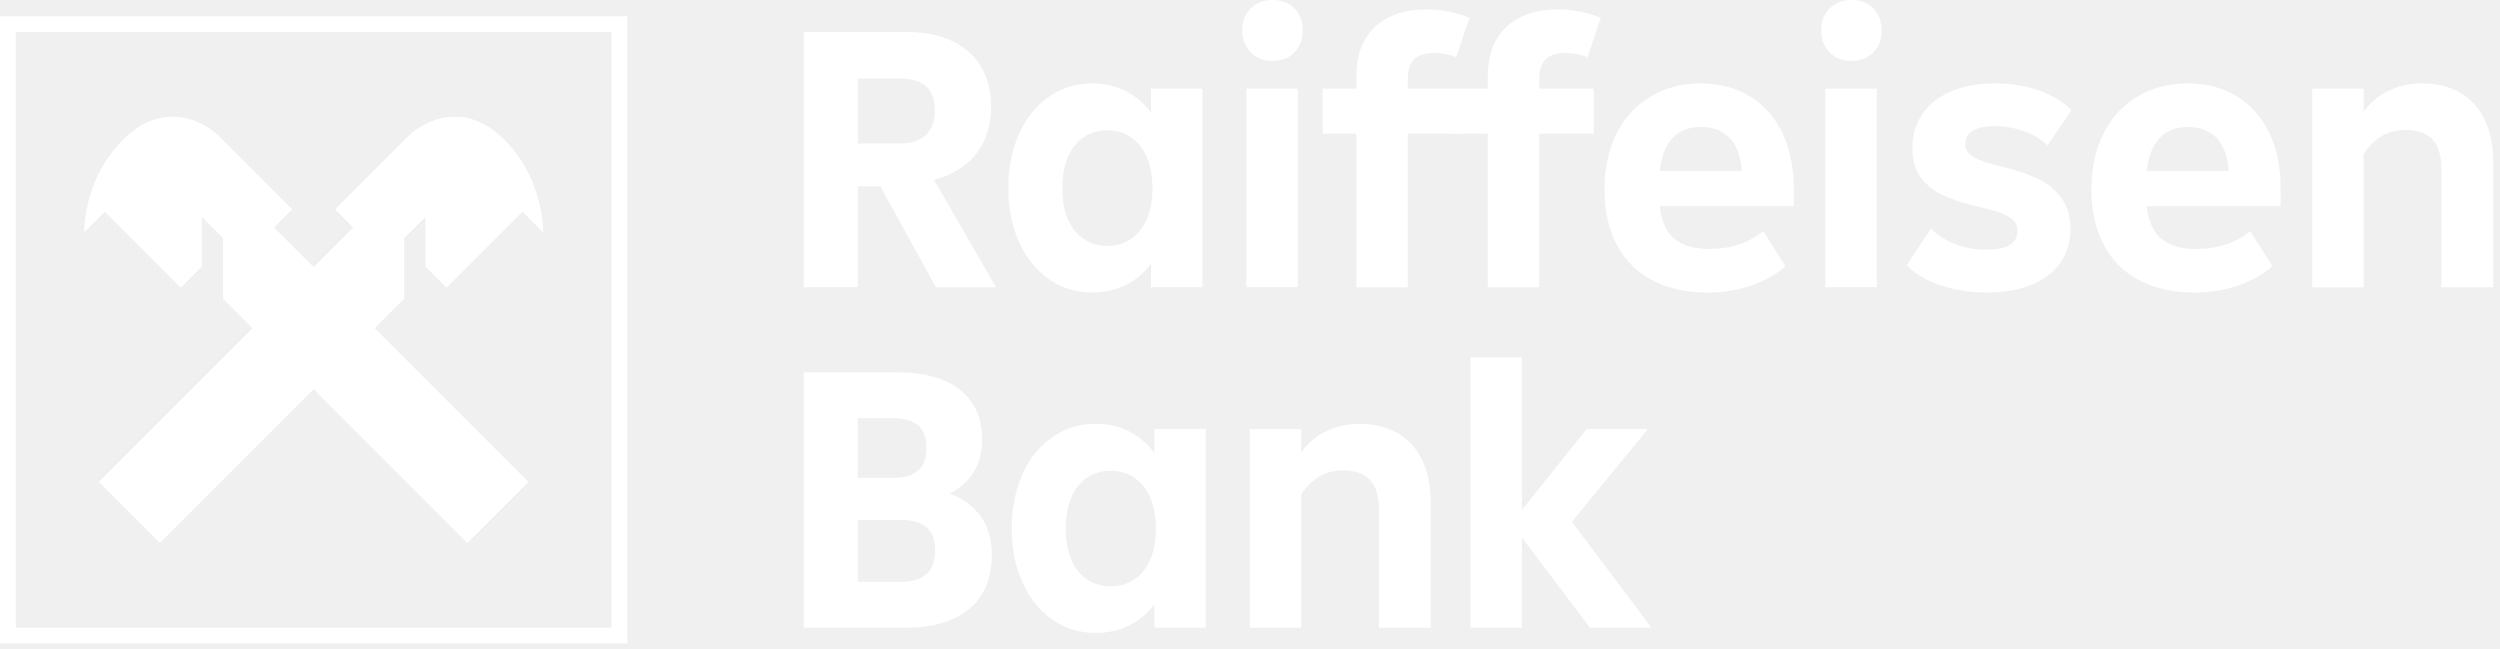
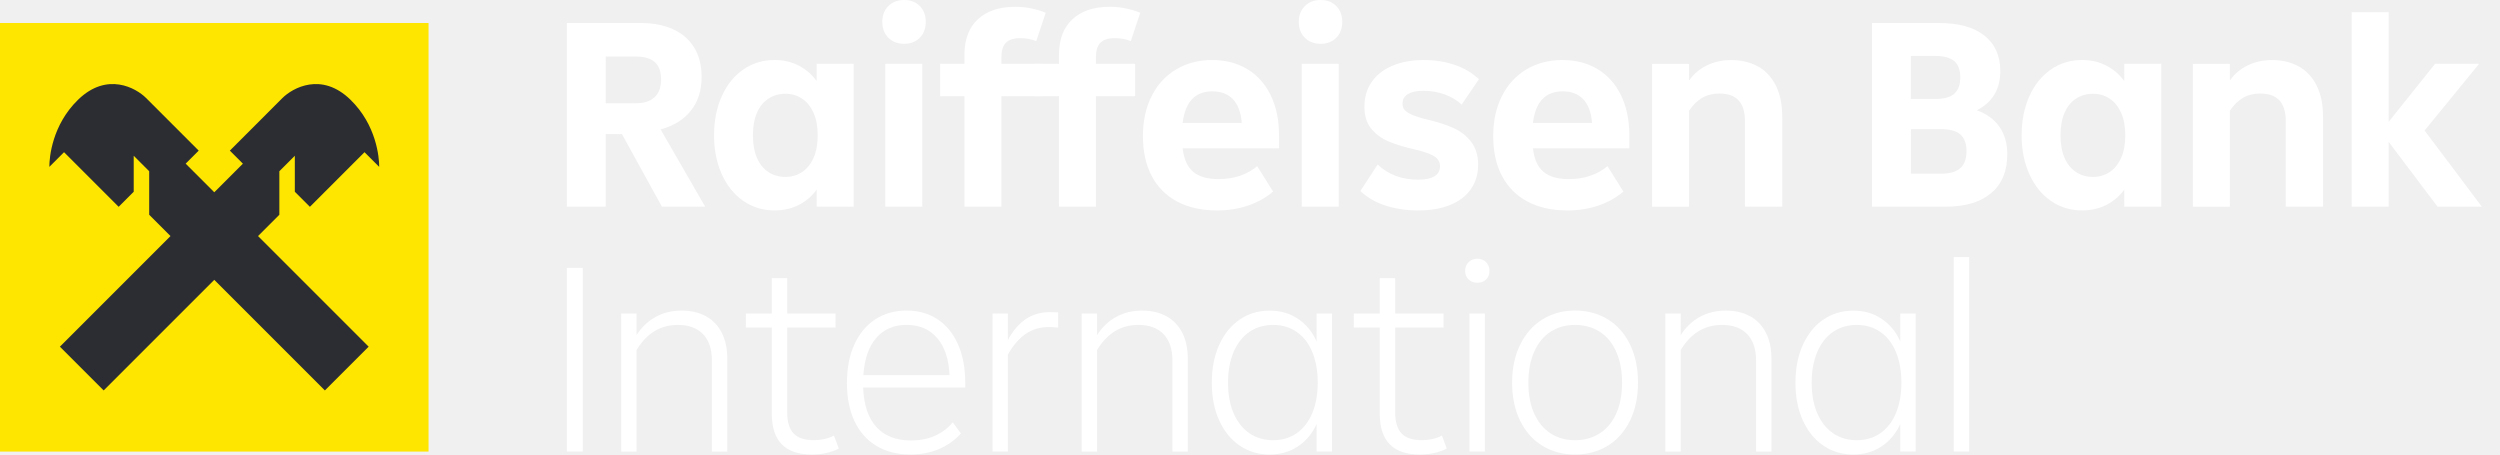
- <svg xmlns="http://www.w3.org/2000/svg" width="158" height="41" viewBox="0 0 158 41" fill="none">
-   <path d="M59.148 18.153L55.635 11.772H54.212V18.153H50.797V2.021H57.276C58.383 2.021 59.34 2.207 60.147 2.579C60.954 2.952 61.57 3.493 61.996 4.206C62.423 4.918 62.638 5.772 62.638 6.768C62.638 7.939 62.326 8.918 61.702 9.711C61.077 10.504 60.187 11.056 59.033 11.371L62.95 18.156H59.154L59.148 18.153ZM54.212 4.961V9.067H56.869C57.582 9.067 58.126 8.889 58.507 8.534C58.887 8.179 59.076 7.661 59.076 6.98C59.076 6.298 58.887 5.754 58.507 5.437C58.126 5.119 57.573 4.961 56.846 4.961H54.212Z" fill="white" />
-   <path d="M72.744 5.603H75.993V18.153H72.744V16.659C72.331 17.229 71.81 17.675 71.178 17.999C70.545 18.322 69.832 18.485 69.042 18.485C68.014 18.485 67.095 18.205 66.291 17.644C65.484 17.083 64.856 16.298 64.404 15.293C63.952 14.289 63.728 13.155 63.728 11.889C63.728 10.624 63.955 9.465 64.404 8.46C64.854 7.455 65.484 6.673 66.291 6.112C67.098 5.551 68.014 5.271 69.042 5.271C69.832 5.271 70.545 5.437 71.178 5.769C71.81 6.101 72.331 6.553 72.744 7.123V5.603ZM71.461 15.116C71.888 14.832 72.225 14.415 72.469 13.871C72.715 13.324 72.835 12.665 72.835 11.889C72.835 11.114 72.712 10.455 72.469 9.908C72.223 9.364 71.888 8.946 71.461 8.663C71.035 8.38 70.545 8.236 69.99 8.236C69.434 8.236 68.942 8.38 68.507 8.663C68.072 8.946 67.737 9.364 67.499 9.908C67.261 10.455 67.144 11.114 67.144 11.889C67.144 12.665 67.261 13.324 67.499 13.871C67.737 14.415 68.072 14.832 68.507 15.116C68.942 15.402 69.437 15.543 69.99 15.543C70.542 15.543 71.035 15.399 71.461 15.116Z" fill="white" />
-   <path d="M79.044 3.312C78.689 2.957 78.512 2.494 78.512 1.924C78.512 1.354 78.689 0.89 79.044 0.535C79.399 0.18 79.863 0 80.433 0C81.002 0 81.46 0.177 81.81 0.535C82.156 0.89 82.331 1.354 82.331 1.924C82.331 2.494 82.156 2.957 81.81 3.312C81.46 3.667 81.002 3.848 80.433 3.848C79.863 3.848 79.399 3.67 79.044 3.312ZM82.022 18.153H78.772V5.603H82.022V18.153Z" fill="white" />
-   <path d="M88.973 5.603H92.414V8.451H88.973V18.156H85.724V8.451H83.588V5.603H85.724V4.844C85.724 3.467 86.119 2.416 86.909 1.689C87.699 0.962 88.784 0.598 90.158 0.598C90.665 0.598 91.146 0.644 91.607 0.741C92.065 0.836 92.486 0.965 92.864 1.122L92.033 3.613C91.607 3.438 91.14 3.352 90.633 3.352C90.046 3.352 89.626 3.487 89.365 3.756C89.105 4.025 88.973 4.437 88.973 4.99V5.605V5.603Z" fill="white" />
-   <path d="M97.279 5.603H100.72V8.451H97.279V18.156H94.029V8.451H91.894V5.603H94.029V4.844C94.029 3.467 94.424 2.416 95.215 1.689C96.005 0.962 97.09 0.598 98.464 0.598C98.971 0.598 99.451 0.644 99.912 0.741C100.371 0.836 100.791 0.965 101.169 1.122L100.339 3.613C99.912 3.438 99.446 3.352 98.939 3.352C98.352 3.352 97.931 3.487 97.671 3.756C97.41 4.025 97.279 4.437 97.279 4.99V5.605V5.603Z" fill="white" />
-   <path d="M113.364 13.029H104.893C105.005 13.979 105.311 14.666 105.818 15.093C106.325 15.52 107.066 15.734 108.048 15.734C108.727 15.734 109.356 15.637 109.935 15.44C110.513 15.242 111.014 14.961 111.441 14.598L112.84 16.828C112.208 17.366 111.472 17.778 110.633 18.062C109.794 18.345 108.893 18.488 107.928 18.488C106.568 18.488 105.397 18.228 104.415 17.707C103.433 17.186 102.686 16.433 102.173 15.454C101.658 14.472 101.403 13.309 101.403 11.967C101.403 10.624 101.655 9.468 102.162 8.454C102.669 7.441 103.384 6.659 104.309 6.104C105.234 5.551 106.29 5.273 107.475 5.273C108.661 5.273 109.697 5.543 110.585 6.081C111.469 6.619 112.153 7.386 112.637 8.382C113.118 9.379 113.362 10.55 113.362 11.895V13.035L113.364 13.029ZM104.893 10.799H110.089C110.009 9.865 109.749 9.17 109.308 8.712C108.864 8.254 108.263 8.025 107.504 8.025C105.987 8.025 105.116 8.949 104.893 10.802V10.799Z" fill="white" />
-   <path d="M115.632 3.312C115.277 2.957 115.1 2.494 115.1 1.924C115.1 1.354 115.277 0.89 115.632 0.535C115.987 0.18 116.451 0 117.021 0C117.59 0 118.048 0.177 118.398 0.535C118.744 0.89 118.919 1.354 118.919 1.924C118.919 2.494 118.744 2.957 118.398 3.312C118.048 3.667 117.59 3.848 117.021 3.848C116.451 3.848 115.987 3.67 115.632 3.312ZM118.609 18.153H115.36V5.603H118.609V18.153Z" fill="white" />
-   <path d="M122.761 18.07C121.873 17.793 121.123 17.363 120.508 16.776L122.025 14.452C122.958 15.336 124.144 15.78 125.584 15.78C126.216 15.78 126.694 15.683 127.018 15.482C127.341 15.285 127.505 14.987 127.505 14.592C127.505 14.26 127.359 13.988 127.067 13.773C126.775 13.559 126.239 13.358 125.466 13.169C124.47 12.949 123.651 12.703 123.01 12.433C122.369 12.164 121.85 11.784 121.455 11.294C121.06 10.805 120.863 10.163 120.863 9.373C120.863 8.534 121.078 7.807 121.504 7.192C121.931 6.576 122.54 6.101 123.331 5.769C124.121 5.437 125.04 5.271 126.082 5.271C127.061 5.271 127.968 5.414 128.799 5.697C129.629 5.981 130.336 6.401 130.923 6.954L129.406 9.184C128.979 8.789 128.472 8.488 127.888 8.282C127.304 8.076 126.694 7.973 126.062 7.973C125.429 7.973 125.003 8.068 124.685 8.259C124.367 8.448 124.209 8.735 124.209 9.113C124.209 9.333 124.275 9.519 124.41 9.671C124.544 9.822 124.776 9.966 125.111 10.109C125.446 10.252 125.919 10.392 126.534 10.535C127.387 10.742 128.123 10.988 128.741 11.271C129.36 11.555 129.864 11.958 130.259 12.482C130.654 13.003 130.851 13.667 130.851 14.475C130.851 15.282 130.645 15.986 130.233 16.587C129.821 17.189 129.22 17.655 128.429 17.987C127.639 18.32 126.689 18.485 125.581 18.485C124.585 18.485 123.643 18.348 122.758 18.07H122.761Z" fill="white" />
-   <path d="M144.138 13.029H135.667C135.778 13.979 136.085 14.666 136.591 15.093C137.098 15.52 137.84 15.734 138.821 15.734C139.5 15.734 140.13 15.637 140.708 15.44C141.286 15.242 141.787 14.961 142.214 14.598L143.614 16.828C142.981 17.366 142.245 17.778 141.407 18.062C140.568 18.345 139.666 18.488 138.701 18.488C137.341 18.488 136.17 18.228 135.188 17.707C134.207 17.186 133.459 16.433 132.947 15.454C132.432 14.472 132.177 13.309 132.177 11.967C132.177 10.624 132.429 9.468 132.935 8.454C133.442 7.441 134.158 6.659 135.083 6.104C136.007 5.551 137.064 5.273 138.249 5.273C139.434 5.273 140.47 5.543 141.358 6.081C142.243 6.619 142.927 7.386 143.411 8.382C143.892 9.379 144.135 10.55 144.135 11.895V13.035L144.138 13.029ZM135.667 10.799H140.863C140.783 9.865 140.522 9.17 140.081 8.712C139.637 8.254 139.036 8.025 138.278 8.025C136.76 8.025 135.89 8.949 135.667 10.802V10.799Z" fill="white" />
-   <path d="M155.469 5.852C156.141 6.238 156.66 6.805 157.023 7.549C157.387 8.294 157.57 9.187 157.57 10.232V18.156H154.295V10.636C154.295 9.828 154.109 9.224 153.737 8.82C153.364 8.417 152.8 8.216 152.039 8.216C151.469 8.216 150.968 8.342 150.533 8.597C150.098 8.852 149.714 9.23 149.382 9.737V18.159H146.133V5.603H149.382V7.074C149.777 6.504 150.295 6.061 150.937 5.746C151.578 5.431 152.294 5.271 153.084 5.271C154 5.271 154.796 5.465 155.469 5.852Z" fill="white" />
-   <path d="M61.996 32.657C62.455 33.312 62.684 34.117 62.684 35.064C62.684 36.536 62.211 37.672 61.272 38.468C60.33 39.267 58.999 39.668 57.276 39.668H50.797V23.533H56.706C58.415 23.533 59.735 23.899 60.668 24.635C61.601 25.371 62.068 26.41 62.068 27.756C62.068 29.353 61.381 30.501 60.004 31.197C60.874 31.515 61.538 32.001 61.996 32.657ZM54.212 26.427V30.2H56.443C57.17 30.2 57.705 30.043 58.043 29.725C58.383 29.41 58.552 28.944 58.552 28.325C58.552 27.647 58.369 27.16 58.006 26.865C57.642 26.573 57.095 26.427 56.368 26.427H54.209H54.212ZM56.869 36.771C57.613 36.771 58.169 36.613 58.541 36.295C58.913 35.98 59.099 35.474 59.099 34.778C59.099 34.128 58.922 33.647 58.567 33.33C58.212 33.015 57.622 32.854 56.8 32.854H54.215V36.771H56.872H56.869Z" fill="white" />
-   <path d="M72.959 27.117H76.208V39.668H72.959V38.173C72.546 38.743 72.025 39.19 71.392 39.513C70.76 39.837 70.047 40 69.257 40C68.229 40 67.31 39.719 66.506 39.158C65.698 38.597 65.071 37.813 64.619 36.808C64.167 35.803 63.943 34.669 63.943 33.404C63.943 32.139 64.169 30.979 64.619 29.974C65.069 28.969 65.698 28.188 66.506 27.627C67.313 27.066 68.229 26.785 69.257 26.785C70.047 26.785 70.76 26.951 71.392 27.283C72.025 27.615 72.546 28.068 72.959 28.637V27.117ZM71.676 36.63C72.103 36.347 72.44 35.929 72.684 35.385C72.93 34.838 73.05 34.18 73.05 33.404C73.05 32.628 72.927 31.97 72.684 31.423C72.438 30.879 72.103 30.461 71.676 30.177C71.249 29.894 70.76 29.751 70.204 29.751C69.649 29.751 69.157 29.894 68.722 30.177C68.286 30.461 67.951 30.879 67.714 31.423C67.476 31.97 67.359 32.628 67.359 33.404C67.359 34.18 67.476 34.838 67.714 35.385C67.951 35.929 68.286 36.347 68.722 36.63C69.157 36.917 69.652 37.057 70.204 37.057C70.757 37.057 71.249 36.914 71.676 36.63Z" fill="white" />
-   <path d="M88.32 27.366C88.993 27.753 89.511 28.32 89.875 29.064C90.238 29.808 90.421 30.701 90.421 31.746V39.671H87.146V32.15C87.146 31.343 86.96 30.739 86.588 30.335C86.216 29.931 85.652 29.731 84.891 29.731C84.321 29.731 83.82 29.857 83.385 30.112C82.949 30.366 82.566 30.744 82.234 31.251V39.674H78.984V27.123H82.234V28.594C82.629 28.025 83.147 27.581 83.788 27.266C84.43 26.951 85.145 26.791 85.935 26.791C86.852 26.791 87.647 26.985 88.32 27.372V27.366Z" fill="white" />
-   <path d="M99.343 32.977L104.373 39.668H100.482L96.188 33.974V39.668H92.939V22.585H96.188V32.219L100.27 27.117H104.138L99.346 32.977H99.343Z" fill="white" />
-   <mask id="path-15-outside-1_358_2165" maskUnits="userSpaceOnUse" x="0" y="1.018" width="40" height="40" fill="black">
-     <rect fill="white" y="1.018" width="40" height="40" />
-     <path d="M38.647 39.668H1V2.018H38.647V39.668ZM13.834 8.611C12.955 7.732 10.404 6.282 7.854 8.766C5.578 10.985 5.334 13.819 5.334 14.643L5.343 14.652L6.625 13.37L11.423 18.168L12.746 16.846V13.684L14.105 15.045V18.866L15.979 20.739L6.262 30.455L10.106 34.3L19.823 24.584L29.539 34.3L33.385 30.455L23.668 20.739L25.54 18.866V15.045L26.9 13.684V16.846L28.223 18.168L33.02 13.37L34.304 14.652L34.312 14.643C34.312 13.819 34.068 10.985 31.793 8.766C29.245 6.282 26.695 7.735 25.812 8.611L21.191 13.232L22.337 14.378L19.823 16.891L17.31 14.378L18.454 13.232L13.834 8.611Z" />
-   </mask>
-   <path d="M38.647 39.668V40.668H39.647V39.668H38.647ZM1 39.668H0V40.668H1V39.668ZM1 2.018V1.018H0V2.018H1ZM38.647 2.018H39.647V1.018H38.647V2.018ZM13.834 8.611L14.541 7.904L14.541 7.904L13.834 8.611ZM7.854 8.766L7.156 8.05L7.155 8.05L7.854 8.766ZM5.334 14.643L4.334 14.643L4.334 15.057L4.627 15.35L5.334 14.643ZM5.343 14.652L4.636 15.359L5.343 16.066L6.05 15.359L5.343 14.652ZM6.625 13.37L7.332 12.663L6.625 11.956L5.918 12.663L6.625 13.37ZM11.423 18.168L10.716 18.875L11.423 19.582L12.13 18.875L11.423 18.168ZM12.746 16.846L13.453 17.553L13.746 17.26V16.846H12.746ZM12.746 13.684L13.454 12.977L11.746 11.269V13.684H12.746ZM14.105 15.045H15.105V14.631L14.813 14.338L14.105 15.045ZM14.105 18.866H13.105V19.28L13.398 19.573L14.105 18.866ZM15.979 20.739L16.686 21.446L17.393 20.739L16.686 20.032L15.979 20.739ZM6.262 30.455L5.555 29.748L4.847 30.455L5.555 31.162L6.262 30.455ZM10.106 34.3L9.399 35.007L10.106 35.714L10.813 35.007L10.106 34.3ZM19.823 24.584L20.53 23.877L19.823 23.17L19.116 23.877L19.823 24.584ZM29.539 34.3L28.832 35.007L29.539 35.714L30.246 35.007L29.539 34.3ZM33.385 30.455L34.092 31.162L34.799 30.455L34.092 29.748L33.385 30.455ZM23.668 20.739L22.961 20.032L22.254 20.739L22.961 21.446L23.668 20.739ZM25.54 18.866L26.247 19.573L26.54 19.28V18.866H25.54ZM25.54 15.045L24.833 14.338L24.54 14.63V15.045H25.54ZM26.9 13.684H27.9V11.27L26.193 12.977L26.9 13.684ZM26.9 16.846H25.9V17.26L26.193 17.553L26.9 16.846ZM28.223 18.168L27.515 18.875L28.223 19.582L28.93 18.875L28.223 18.168ZM33.02 13.37L33.727 12.662L33.02 11.956L32.313 12.663L33.02 13.37ZM34.304 14.652L33.597 15.36L34.347 16.109L35.051 15.316L34.304 14.652ZM34.312 14.643L35.059 15.308L35.312 15.024L35.312 14.643L34.312 14.643ZM31.793 8.766L31.095 9.482L31.095 9.482L31.793 8.766ZM25.812 8.611L25.108 7.902L25.105 7.904L25.812 8.611ZM21.191 13.232L20.484 12.525L19.777 13.232L20.484 13.939L21.191 13.232ZM22.337 14.378L23.044 15.085L23.751 14.378L23.044 13.671L22.337 14.378ZM19.823 16.891L19.116 17.599L19.823 18.306L20.53 17.599L19.823 16.891ZM17.31 14.378L16.602 13.671L15.896 14.378L16.602 15.085L17.31 14.378ZM18.454 13.232L19.162 13.939L19.868 13.232L19.161 12.525L18.454 13.232ZM38.647 39.668V38.668H1V39.668V40.668H38.647V39.668ZM1 39.668H2V2.018H1H0V39.668H1ZM1 2.018V3.018H38.647V2.018V1.018H1V2.018ZM38.647 2.018H37.647V39.668H38.647H39.647V2.018H38.647ZM13.834 8.611L14.541 7.904C13.986 7.349 12.942 6.639 11.621 6.439C10.238 6.229 8.65 6.594 7.156 8.05L7.854 8.766L8.551 9.483C9.607 8.454 10.571 8.302 11.32 8.416C12.132 8.539 12.803 8.995 13.127 9.318L13.834 8.611ZM7.854 8.766L7.155 8.05C4.602 10.54 4.334 13.696 4.334 14.643L5.334 14.643L6.334 14.643C6.334 13.941 6.554 11.43 8.552 9.482L7.854 8.766ZM5.334 14.643L4.627 15.35L4.636 15.359L5.343 14.652L6.05 13.945L6.041 13.936L5.334 14.643ZM5.343 14.652L6.05 15.359L7.332 14.077L6.625 13.37L5.918 12.663L4.636 13.945L5.343 14.652ZM6.625 13.37L5.918 14.077L10.716 18.875L11.423 18.168L12.13 17.461L7.332 12.663L6.625 13.37ZM11.423 18.168L12.13 18.875L13.453 17.553L12.746 16.846L12.039 16.138L10.716 17.46L11.423 18.168ZM12.746 16.846H13.746V13.684H12.746H11.746V16.846H12.746ZM12.746 13.684L12.039 14.391L13.398 15.752L14.105 15.045L14.813 14.338L13.454 12.977L12.746 13.684ZM14.105 15.045H13.105V18.866H14.105H15.105V15.045H14.105ZM14.105 18.866L13.398 19.573L15.271 21.446L15.979 20.739L16.686 20.032L14.813 18.159L14.105 18.866ZM15.979 20.739L15.271 20.032L5.555 29.748L6.262 30.455L6.969 31.162L16.686 21.446L15.979 20.739ZM6.262 30.455L5.555 31.162L9.399 35.007L10.106 34.3L10.814 33.593L6.969 29.748L6.262 30.455ZM10.106 34.3L10.813 35.007L20.53 25.291L19.823 24.584L19.116 23.877L9.399 33.592L10.106 34.3ZM19.823 24.584L19.116 25.291L28.832 35.007L29.539 34.3L30.246 33.593L20.53 23.877L19.823 24.584ZM29.539 34.3L30.246 35.007L34.092 31.162L33.385 30.455L32.678 29.748L28.832 33.592L29.539 34.3ZM33.385 30.455L34.092 29.748L24.375 20.032L23.668 20.739L22.961 21.446L32.678 31.162L33.385 30.455ZM23.668 20.739L24.375 21.446L26.247 19.573L25.54 18.866L24.833 18.159L22.961 20.032L23.668 20.739ZM25.54 18.866H26.54V15.045H25.54H24.54V18.866H25.54ZM25.54 15.045L26.247 15.752L27.608 14.391L26.9 13.684L26.193 12.977L24.833 14.338L25.54 15.045ZM26.9 13.684H25.9V16.846H26.9H27.9V13.684H26.9ZM26.9 16.846L26.193 17.553L27.515 18.875L28.223 18.168L28.93 17.461L27.608 16.138L26.9 16.846ZM28.223 18.168L28.93 18.875L33.728 14.077L33.02 13.37L32.313 12.663L27.515 17.461L28.223 18.168ZM33.02 13.37L32.314 14.077L33.597 15.36L34.304 14.652L35.011 13.945L33.727 12.662L33.02 13.37ZM34.304 14.652L35.051 15.316L35.059 15.308L34.312 14.643L33.564 13.979L33.556 13.988L34.304 14.652ZM34.312 14.643L35.312 14.643C35.312 13.696 35.044 10.54 32.491 8.05L31.793 8.766L31.095 9.482C33.093 11.43 33.312 13.941 33.312 14.643L34.312 14.643ZM31.793 8.766L32.491 8.05C30.998 6.594 29.411 6.229 28.028 6.44C26.706 6.641 25.663 7.35 25.108 7.902L25.812 8.611L26.517 9.321C26.844 8.996 27.517 8.541 28.329 8.417C29.078 8.303 30.041 8.454 31.095 9.482L31.793 8.766ZM25.812 8.611L25.105 7.904L20.484 12.525L21.191 13.232L21.898 13.939L26.52 9.318L25.812 8.611ZM21.191 13.232L20.484 13.939L21.63 15.085L22.337 14.378L23.044 13.671L21.898 12.525L21.191 13.232ZM22.337 14.378L21.63 13.671L19.116 16.184L19.823 16.891L20.53 17.599L23.044 15.085L22.337 14.378ZM19.823 16.891L20.53 16.184L18.017 13.671L17.31 14.378L16.602 15.085L19.116 17.599L19.823 16.891ZM17.31 14.378L18.017 15.085L19.162 13.939L18.454 13.232L17.747 12.525L16.602 13.671L17.31 14.378ZM18.454 13.232L19.161 12.525L14.541 7.904L13.834 8.611L13.127 9.318L17.747 13.939L18.454 13.232Z" fill="white" mask="url(#path-15-outside-1_358_2165)" />
-   <path fill-rule="evenodd" clip-rule="evenodd" d="M28.223 18.168L33.021 13.37L34.303 14.652L34.312 14.644C34.312 13.819 34.069 10.985 31.793 8.766C29.245 6.281 26.694 7.735 25.812 8.611L21.191 13.232L22.337 14.377L19.823 16.891L17.309 14.377L18.454 13.232L13.834 8.611C12.955 7.733 10.404 6.281 7.853 8.766C5.577 10.985 5.334 13.819 5.334 14.644L5.343 14.652L6.625 13.37L11.423 18.168L12.746 16.845V13.684L14.106 15.044V18.866L15.978 20.739L6.262 30.455L10.106 34.3L19.823 24.583L29.54 34.3L33.384 30.455L23.668 20.739L25.54 18.866V15.044L26.9 13.684V16.845L28.223 18.168Z" fill="white" />
+ <svg xmlns="http://www.w3.org/2000/svg" width="220" height="40" viewBox="0 0 220 40" fill="none">
+   <path d="M58.248 18.188L54.729 11.795H53.304V18.188H49.883V2.025H56.373C57.483 2.025 58.44 2.211 59.249 2.584C60.058 2.957 60.674 3.499 61.102 4.213C61.529 4.927 61.744 5.781 61.744 6.779C61.744 7.952 61.431 8.933 60.806 9.727C60.181 10.522 59.289 11.075 58.133 11.391L62.057 18.188H58.254H58.248ZM53.304 4.973V9.085H55.965C56.679 9.085 57.224 8.907 57.606 8.552C57.987 8.196 58.176 7.677 58.176 6.995C58.176 6.312 57.987 5.767 57.606 5.449C57.224 5.13 56.671 4.973 55.943 4.973H53.304Z" fill="white" />
+   <path d="M71.867 5.612H75.122V18.185H71.867V16.688C71.454 17.258 70.932 17.706 70.298 18.03C69.664 18.354 68.95 18.517 68.159 18.517C67.129 18.517 66.208 18.236 65.403 17.674C64.594 17.112 63.966 16.326 63.513 15.32C63.06 14.313 62.836 13.178 62.836 11.91C62.836 10.642 63.062 9.481 63.513 8.474C63.963 7.468 64.594 6.685 65.403 6.123C66.211 5.561 67.129 5.28 68.159 5.28C68.95 5.28 69.664 5.446 70.298 5.779C70.932 6.111 71.454 6.564 71.867 7.135V5.612ZM70.582 15.142C71.009 14.858 71.347 14.439 71.591 13.894C71.838 13.347 71.958 12.687 71.958 11.91C71.958 11.133 71.835 10.473 71.591 9.925C71.345 9.38 71.009 8.962 70.582 8.678C70.154 8.394 69.664 8.251 69.108 8.251C68.551 8.251 68.058 8.394 67.622 8.678C67.186 8.962 66.851 9.38 66.613 9.925C66.375 10.473 66.257 11.133 66.257 11.91C66.257 12.687 66.375 13.347 66.613 13.894C66.851 14.439 67.186 14.858 67.622 15.142C68.058 15.429 68.554 15.569 69.108 15.569C69.661 15.569 70.154 15.426 70.582 15.142Z" fill="white" />
+   <path d="M78.176 3.318C77.82 2.962 77.643 2.498 77.643 1.927C77.643 1.356 77.82 0.892 78.176 0.536C78.532 0.181 78.996 0 79.567 0C80.138 0 80.596 0.178 80.946 0.536C81.293 0.892 81.468 1.356 81.468 1.927C81.468 2.498 81.293 2.962 80.946 3.318C80.596 3.674 80.138 3.854 79.567 3.854C78.996 3.854 78.532 3.677 78.176 3.318ZM81.159 18.185H77.904V5.612H81.159V18.185Z" fill="white" />
+   <path d="M88.125 5.612H91.572V8.466H88.125V18.188H84.87V8.466H82.731V5.612H84.87V4.852C84.87 3.473 85.265 2.42 86.057 1.692C86.849 0.964 87.935 0.599 89.312 0.599C89.82 0.599 90.301 0.645 90.763 0.743C91.222 0.837 91.644 0.966 92.022 1.124L91.19 3.619C90.763 3.444 90.295 3.358 89.788 3.358C89.2 3.358 88.779 3.493 88.518 3.763C88.257 4.032 88.125 4.445 88.125 4.999V5.615V5.612Z" fill="white" />
+   <path d="M96.444 5.612H99.891V8.466H96.444V18.188H93.189V8.466H91.05V5.612H93.189V4.852C93.189 3.473 93.585 2.42 94.376 1.692C95.167 0.964 96.255 0.599 97.631 0.599C98.139 0.599 98.621 0.645 99.082 0.743C99.541 0.837 99.962 0.966 100.341 1.124L99.51 3.619C99.082 3.444 98.615 3.358 98.107 3.358C97.519 3.358 97.097 3.493 96.837 3.763C96.576 4.032 96.444 4.445 96.444 4.999V5.615V5.612Z" fill="white" />
+   <path d="M112.559 13.051H104.073C104.185 14.003 104.491 14.692 104.999 15.119C105.506 15.546 106.25 15.761 107.233 15.761C107.913 15.761 108.544 15.664 109.123 15.466C109.702 15.268 110.204 14.987 110.631 14.623L112.034 16.857C111.4 17.396 110.663 17.809 109.823 18.093C108.982 18.377 108.079 18.52 107.113 18.52C105.75 18.52 104.577 18.259 103.594 17.737C102.61 17.215 101.861 16.461 101.348 15.48C100.832 14.497 100.577 13.332 100.577 11.987C100.577 10.642 100.83 9.484 101.337 8.469C101.845 7.453 102.561 6.671 103.488 6.114C104.414 5.561 105.472 5.282 106.66 5.282C107.847 5.282 108.885 5.552 109.774 6.091C110.66 6.63 111.345 7.399 111.83 8.397C112.312 9.395 112.555 10.568 112.555 11.916V13.057L112.559 13.051ZM104.073 10.817H109.278C109.197 9.882 108.936 9.186 108.495 8.727C108.05 8.268 107.448 8.038 106.688 8.038C105.168 8.038 104.296 8.965 104.073 10.82V10.817Z" fill="white" />
+   <path d="M114.826 3.318C114.47 2.962 114.293 2.498 114.293 1.927C114.293 1.356 114.47 0.892 114.826 0.536C115.182 0.181 115.646 0 116.217 0C116.788 0 117.246 0.178 117.596 0.536C117.944 0.892 118.118 1.356 118.118 1.927C118.118 2.498 117.944 2.962 117.596 3.318C117.246 3.674 116.788 3.854 116.217 3.854C115.646 3.854 115.182 3.677 114.826 3.318ZM117.809 18.185H114.554V5.612H117.809V18.185Z" fill="white" />
+   <path d="M121.97 18.104C121.08 17.826 120.33 17.396 119.713 16.808L121.233 14.479C122.168 15.366 123.355 15.81 124.797 15.81C125.431 15.81 125.91 15.713 126.235 15.512C126.558 15.314 126.722 15.016 126.722 14.62C126.722 14.287 126.575 14.015 126.283 13.8C125.99 13.585 125.454 13.384 124.68 13.195C123.682 12.974 122.861 12.727 122.22 12.458C121.577 12.188 121.058 11.807 120.662 11.316C120.266 10.826 120.069 10.184 120.069 9.392C120.069 8.552 120.284 7.823 120.71 7.207C121.138 6.59 121.749 6.114 122.54 5.781C123.332 5.449 124.253 5.282 125.296 5.282C126.277 5.282 127.186 5.426 128.018 5.71C128.85 5.994 129.558 6.415 130.146 6.969L128.626 9.203C128.199 8.807 127.691 8.506 127.106 8.299C126.521 8.093 125.91 7.99 125.276 7.99C124.643 7.99 124.215 8.084 123.897 8.276C123.579 8.466 123.421 8.752 123.421 9.131C123.421 9.352 123.487 9.538 123.621 9.69C123.756 9.842 123.989 9.986 124.325 10.129C124.66 10.272 125.133 10.413 125.75 10.556C126.604 10.763 127.341 11.009 127.96 11.293C128.577 11.577 129.085 11.982 129.48 12.507C129.876 13.028 130.074 13.694 130.074 14.502C130.074 15.311 129.868 16.017 129.455 16.619C129.042 17.221 128.44 17.689 127.648 18.021C126.856 18.354 125.905 18.52 124.795 18.52C123.796 18.52 122.853 18.383 121.967 18.104H121.97Z" fill="white" />
+   <path d="M143.384 13.051H134.898C135.01 14.003 135.317 14.692 135.824 15.119C136.332 15.546 137.075 15.761 138.058 15.761C138.738 15.761 139.369 15.664 139.948 15.466C140.527 15.268 141.029 14.987 141.457 14.623L142.859 16.857C142.226 17.396 141.488 17.809 140.648 18.093C139.807 18.377 138.904 18.52 137.938 18.52C136.576 18.52 135.403 18.259 134.419 17.737C133.436 17.215 132.687 16.461 132.174 15.48C131.657 14.497 131.402 13.332 131.402 11.987C131.402 10.642 131.655 9.484 132.162 8.469C132.67 7.453 133.387 6.671 134.313 6.114C135.239 5.561 136.297 5.282 137.485 5.282C138.672 5.282 139.71 5.552 140.599 6.091C141.486 6.63 142.171 7.399 142.656 8.397C143.137 9.395 143.381 10.568 143.381 11.916V13.057L143.384 13.051ZM134.898 10.817H140.103C140.023 9.882 139.762 9.186 139.32 8.727C138.876 8.268 138.273 8.038 137.513 8.038C135.993 8.038 135.122 8.965 134.898 10.82V10.817Z" fill="white" />
+   <path d="M154.732 5.862C155.406 6.249 155.925 6.817 156.289 7.562C156.653 8.308 156.837 9.203 156.837 10.249V18.188H153.556V10.654C153.556 9.845 153.37 9.24 152.997 8.836C152.624 8.431 152.059 8.231 151.296 8.231C150.726 8.231 150.223 8.357 149.787 8.612C149.352 8.867 148.967 9.246 148.635 9.753V18.19H145.38V5.618H148.635V7.092C149.031 6.521 149.55 6.077 150.192 5.761C150.834 5.446 151.552 5.285 152.343 5.285C153.261 5.285 154.057 5.48 154.732 5.867V5.862Z" fill="white" />
+   <path d="M175.954 11.164C176.413 11.821 176.642 12.627 176.642 13.576C176.642 15.05 176.169 16.189 175.229 16.986C174.285 17.786 172.951 18.188 171.225 18.188H164.735V2.025H170.655C172.366 2.025 173.689 2.392 174.623 3.129C175.558 3.866 176.025 4.907 176.025 6.255C176.025 7.855 175.337 9.005 173.958 9.702C174.83 10.02 175.495 10.508 175.954 11.164ZM168.156 4.924V8.704H170.39C171.119 8.704 171.655 8.546 171.994 8.228C172.335 7.912 172.504 7.445 172.504 6.825C172.504 6.146 172.32 5.658 171.956 5.363C171.592 5.07 171.045 4.924 170.316 4.924H168.154H168.156ZM170.818 15.285C171.564 15.285 172.12 15.128 172.493 14.809C172.865 14.494 173.052 13.986 173.052 13.289C173.052 12.638 172.874 12.157 172.518 11.838C172.163 11.52 171.572 11.362 170.749 11.362H168.16V15.285H170.82H170.818Z" fill="white" />
+   <path d="M186.934 5.612H190.189V18.185H186.934V16.688C186.522 17.258 185.999 17.706 185.366 18.03C184.732 18.354 184.017 18.517 183.227 18.517C182.197 18.517 181.276 18.236 180.47 17.674C179.662 17.112 179.033 16.326 178.581 15.32C178.127 14.313 177.903 13.178 177.903 11.91C177.903 10.642 178.13 9.481 178.581 8.474C179.031 7.468 179.662 6.685 180.47 6.123C181.279 5.561 182.197 5.28 183.227 5.28C184.017 5.28 184.732 5.446 185.366 5.779C185.999 6.111 186.522 6.564 186.934 7.135V5.612ZM185.649 15.142C186.077 14.858 186.415 14.439 186.659 13.894C186.906 13.347 187.026 12.687 187.026 11.91C187.026 11.133 186.902 10.473 186.659 9.925C186.412 9.38 186.077 8.962 185.649 8.678C185.222 8.394 184.732 8.251 184.176 8.251C183.619 8.251 183.126 8.394 182.69 8.678C182.254 8.962 181.918 9.38 181.681 9.925C181.442 10.473 181.325 11.133 181.325 11.91C181.325 12.687 181.442 13.347 181.681 13.894C181.918 14.439 182.254 14.858 182.69 15.142C183.126 15.429 183.622 15.569 184.176 15.569C184.729 15.569 185.222 15.426 185.649 15.142Z" fill="white" />
+   <path d="M202.322 5.862C202.997 6.249 203.516 6.817 203.88 7.562C204.244 8.308 204.427 9.203 204.427 10.249V18.188H201.147V10.654C201.147 9.845 200.961 9.24 200.587 8.836C200.215 8.431 199.65 8.231 198.887 8.231C198.317 8.231 197.815 8.357 197.379 8.612C196.942 8.867 196.558 9.246 196.226 9.753V18.19H192.971V5.618H196.226V7.092C196.622 6.521 197.141 6.077 197.783 5.761C198.426 5.446 199.142 5.285 199.934 5.285C200.852 5.285 201.649 5.48 202.322 5.867V5.862Z" fill="white" />
+   <path d="M213.361 11.483L218.4 18.185H214.503L210.201 12.481V18.185H206.946V1.073H210.201V10.723L214.29 5.612H218.165L213.365 11.483H213.361Z" fill="white" />
+   <path d="M51.285 39.736H49.883V23.573H51.285V39.736Z" fill="white" />
+   <path d="M62.122 27.829C62.724 28.162 63.189 28.646 63.513 29.28C63.837 29.914 64.001 30.674 64.001 31.563V39.739H62.647V31.729C62.647 30.714 62.386 29.94 61.864 29.401C61.342 28.861 60.605 28.592 59.653 28.592C58.116 28.592 56.903 29.329 56.017 30.803V39.739H54.663V27.594H56.017V29.495C56.444 28.816 56.995 28.282 57.669 27.904C58.343 27.522 59.114 27.333 59.986 27.333C60.809 27.333 61.523 27.499 62.125 27.832L62.122 27.829Z" fill="white" />
+   <path d="M73.814 39.475C73.131 39.822 72.34 39.997 71.436 39.997C69.09 39.997 67.918 38.801 67.918 36.407V28.824H65.635V27.588H67.918V24.474H69.274V27.588H73.53V28.824H69.274V36.286C69.274 37.127 69.46 37.743 69.833 38.139C70.206 38.535 70.788 38.732 71.58 38.732C72.294 38.732 72.896 38.598 73.386 38.328L73.814 39.469V39.475Z" fill="white" />
+   <path d="M84.939 34.104H75.954C76.017 35.641 76.41 36.802 77.129 37.585C77.849 38.368 78.862 38.761 80.161 38.761C81.712 38.761 82.942 38.231 83.846 37.169L84.56 38.145C84.038 38.73 83.398 39.186 82.647 39.51C81.896 39.834 81.05 39.997 80.115 39.997C78.974 39.997 77.984 39.748 77.144 39.249C76.304 38.75 75.658 38.027 75.208 37.086C74.758 36.143 74.531 35.016 74.531 33.7C74.531 32.383 74.749 31.27 75.185 30.313C75.621 29.355 76.235 28.618 77.026 28.102C77.818 27.588 78.738 27.33 79.782 27.33C80.826 27.33 81.715 27.582 82.492 28.09C83.269 28.598 83.872 29.329 84.299 30.29C84.726 31.247 84.941 32.377 84.941 33.677V34.104H84.939ZM77.118 29.73C76.453 30.49 76.071 31.583 75.977 33.011H83.559C83.496 31.6 83.132 30.511 82.466 29.742C81.801 28.973 80.906 28.589 79.779 28.589C78.652 28.589 77.783 28.971 77.118 29.73Z" fill="white" />
+   <path d="M93.114 27.496V28.827C92.764 28.796 92.504 28.778 92.332 28.778C91.523 28.778 90.826 28.985 90.241 29.395C89.653 29.808 89.14 30.41 88.695 31.202V39.733H87.342V27.588H88.695V29.917C89.123 29.125 89.638 28.52 90.241 28.099C90.844 27.68 91.564 27.468 92.403 27.468C92.722 27.468 92.957 27.476 93.118 27.491L93.114 27.496Z" fill="white" />
+   <path d="M102.647 27.829C103.249 28.162 103.714 28.646 104.038 29.28C104.362 29.914 104.525 30.674 104.525 31.563V39.739H103.172V31.729C103.172 30.714 102.911 29.94 102.389 29.401C101.867 28.861 101.13 28.592 100.177 28.592C98.641 28.592 97.427 29.329 96.542 30.803V39.739H95.188V27.594H96.542V29.495C96.968 28.816 97.519 28.282 98.193 27.904C98.868 27.522 99.638 27.333 100.511 27.333C101.333 27.333 102.048 27.499 102.65 27.832L102.647 27.829Z" fill="white" />
+   <path d="M115.862 27.591H117.215V39.736H115.862V37.313C115.48 38.153 114.93 38.81 114.21 39.286C113.488 39.762 112.662 40 111.727 40C110.743 40 109.869 39.739 109.1 39.217C108.331 38.695 107.729 37.958 107.293 37.006C106.857 36.054 106.64 34.947 106.64 33.679C106.64 32.412 106.857 31.299 107.293 30.341C107.729 29.383 108.331 28.641 109.1 28.119C109.869 27.597 110.743 27.336 111.727 27.336C112.71 27.336 113.49 27.574 114.21 28.05C114.93 28.526 115.48 29.191 115.862 30.046V27.597V27.591ZM114.093 38.133C114.686 37.729 115.145 37.144 115.472 36.375C115.796 35.606 115.96 34.709 115.96 33.676C115.96 32.644 115.796 31.724 115.472 30.955C115.148 30.186 114.69 29.601 114.093 29.197C113.499 28.793 112.814 28.592 112.036 28.592C111.26 28.592 110.551 28.796 109.957 29.197C109.364 29.601 108.899 30.186 108.566 30.955C108.234 31.724 108.067 32.63 108.067 33.676C108.067 34.723 108.234 35.627 108.566 36.387C108.899 37.147 109.364 37.729 109.957 38.133C110.551 38.537 111.245 38.738 112.036 38.738C112.828 38.738 113.499 38.537 114.093 38.133Z" fill="white" />
+   <path d="M127.316 39.475C126.633 39.822 125.842 39.997 124.938 39.997C122.593 39.997 121.419 38.801 121.419 36.407V28.824H119.137V27.588H121.419V24.474H122.776V27.588H127.032V28.824H122.776V36.286C122.776 37.127 122.963 37.743 123.335 38.139C123.708 38.535 124.29 38.732 125.082 38.732C125.796 38.732 126.398 38.598 126.888 38.328L127.316 39.469V39.475Z" fill="white" />
+   <path d="M129.244 24.597C129.037 24.408 128.934 24.153 128.934 23.837C128.934 23.522 129.037 23.264 129.244 23.066C129.449 22.868 129.702 22.767 130.003 22.767C130.319 22.767 130.577 22.868 130.774 23.066C130.973 23.264 131.073 23.522 131.073 23.837C131.073 24.153 130.973 24.408 130.774 24.597C130.577 24.786 130.319 24.881 130.003 24.881C129.688 24.881 129.449 24.786 129.244 24.597ZM130.669 39.736H129.315V27.591H130.669V39.736Z" fill="white" />
+   <path d="M135.73 39.226C134.89 38.712 134.235 37.975 133.768 37.015C133.3 36.057 133.065 34.944 133.065 33.674C133.065 32.403 133.303 31.291 133.78 30.321C134.255 29.355 134.912 28.615 135.752 28.099C136.593 27.585 137.542 27.327 138.603 27.327C139.664 27.327 140.639 27.585 141.48 28.099C142.32 28.615 142.974 29.352 143.441 30.31C143.909 31.268 144.144 32.389 144.144 33.674C144.144 34.958 143.909 36.054 143.441 37.015C142.974 37.972 142.32 38.709 141.48 39.226C140.639 39.739 139.681 39.997 138.603 39.997C137.525 39.997 136.567 39.739 135.726 39.226H135.73ZM140.78 38.133C141.405 37.729 141.89 37.147 142.23 36.387C142.572 35.627 142.741 34.723 142.741 33.676C142.741 32.63 142.572 31.724 142.23 30.955C141.89 30.186 141.408 29.601 140.78 29.197C140.155 28.793 139.429 28.592 138.606 28.592C137.783 28.592 137.06 28.796 136.444 29.197C135.824 29.601 135.345 30.186 135.007 30.955C134.665 31.724 134.496 32.63 134.496 33.676C134.496 34.723 134.665 35.627 135.007 36.387C135.348 37.147 135.827 37.729 136.444 38.133C137.06 38.537 137.783 38.738 138.606 38.738C139.429 38.738 140.155 38.537 140.78 38.133Z" fill="white" />
+   <path d="M154.009 27.829C154.611 28.162 155.076 28.646 155.4 29.28C155.724 29.914 155.887 30.674 155.887 31.563V39.739H154.534V31.729C154.534 30.714 154.273 29.94 153.751 29.401C153.229 28.861 152.492 28.592 151.54 28.592C150.003 28.592 148.79 29.329 147.903 30.803V39.739H146.55V27.594H147.903V29.495C148.331 28.816 148.881 28.282 149.556 27.904C150.229 27.522 151.001 27.333 151.872 27.333C152.696 27.333 153.41 27.499 154.012 27.832L154.009 27.829Z" fill="white" />
+   <path d="M167.224 27.591H168.578V39.736H167.224V37.313C166.843 38.153 166.292 38.81 165.573 39.286C164.849 39.762 164.023 40 163.088 40C162.105 40 161.23 39.739 160.462 39.217C159.693 38.695 159.091 37.958 158.655 37.006C158.219 36.054 158.001 34.947 158.001 33.679C158.001 32.412 158.219 31.299 158.655 30.341C159.091 29.383 159.693 28.641 160.462 28.119C161.23 27.597 162.105 27.336 163.088 27.336C164.073 27.336 164.853 27.574 165.573 28.05C166.292 28.526 166.843 29.191 167.224 30.046V27.597V27.591ZM165.454 38.133C166.048 37.729 166.507 37.144 166.834 36.375C167.158 35.606 167.322 34.709 167.322 33.676C167.322 32.644 167.158 31.724 166.834 30.955C166.51 30.186 166.051 29.601 165.454 29.197C164.858 28.793 164.176 28.592 163.398 28.592C162.621 28.592 161.913 28.796 161.319 29.197C160.726 29.601 160.261 30.186 159.928 30.955C159.596 31.724 159.429 32.63 159.429 33.676C159.429 34.723 159.596 35.627 159.928 36.387C160.261 37.147 160.726 37.729 161.319 38.133C161.913 38.537 162.607 38.738 163.398 38.738C164.19 38.738 164.861 38.537 165.454 38.133Z" fill="white" />
+   <path d="M173.283 39.736H171.93V22.624H173.283V39.736Z" fill="white" />
+   <path d="M37.712 2.025H0V39.739H37.712V2.025Z" fill="#FEE600" />
+   <path fill-rule="evenodd" clip-rule="evenodd" d="M27.27 18.199L32.076 13.393L33.361 14.677L33.37 14.669C33.37 13.843 33.126 11.004 30.846 8.781C28.294 6.292 25.738 7.749 24.855 8.626L20.227 13.255L21.374 14.402L18.856 16.92L16.338 14.402L17.485 13.255L12.856 8.626C11.976 7.746 9.421 6.292 6.865 8.781C4.586 11.004 4.342 13.843 4.342 14.669L4.35 14.677L5.635 13.393L10.442 18.199L11.767 16.874V13.708L13.129 15.07V18.899L15.004 20.774L5.271 30.508L9.122 34.359L18.856 24.626L28.589 34.359L32.441 30.508L22.707 20.774L24.583 18.899V15.07L25.945 13.708V16.874L27.27 18.199Z" fill="#2B2D33" />
</svg>
